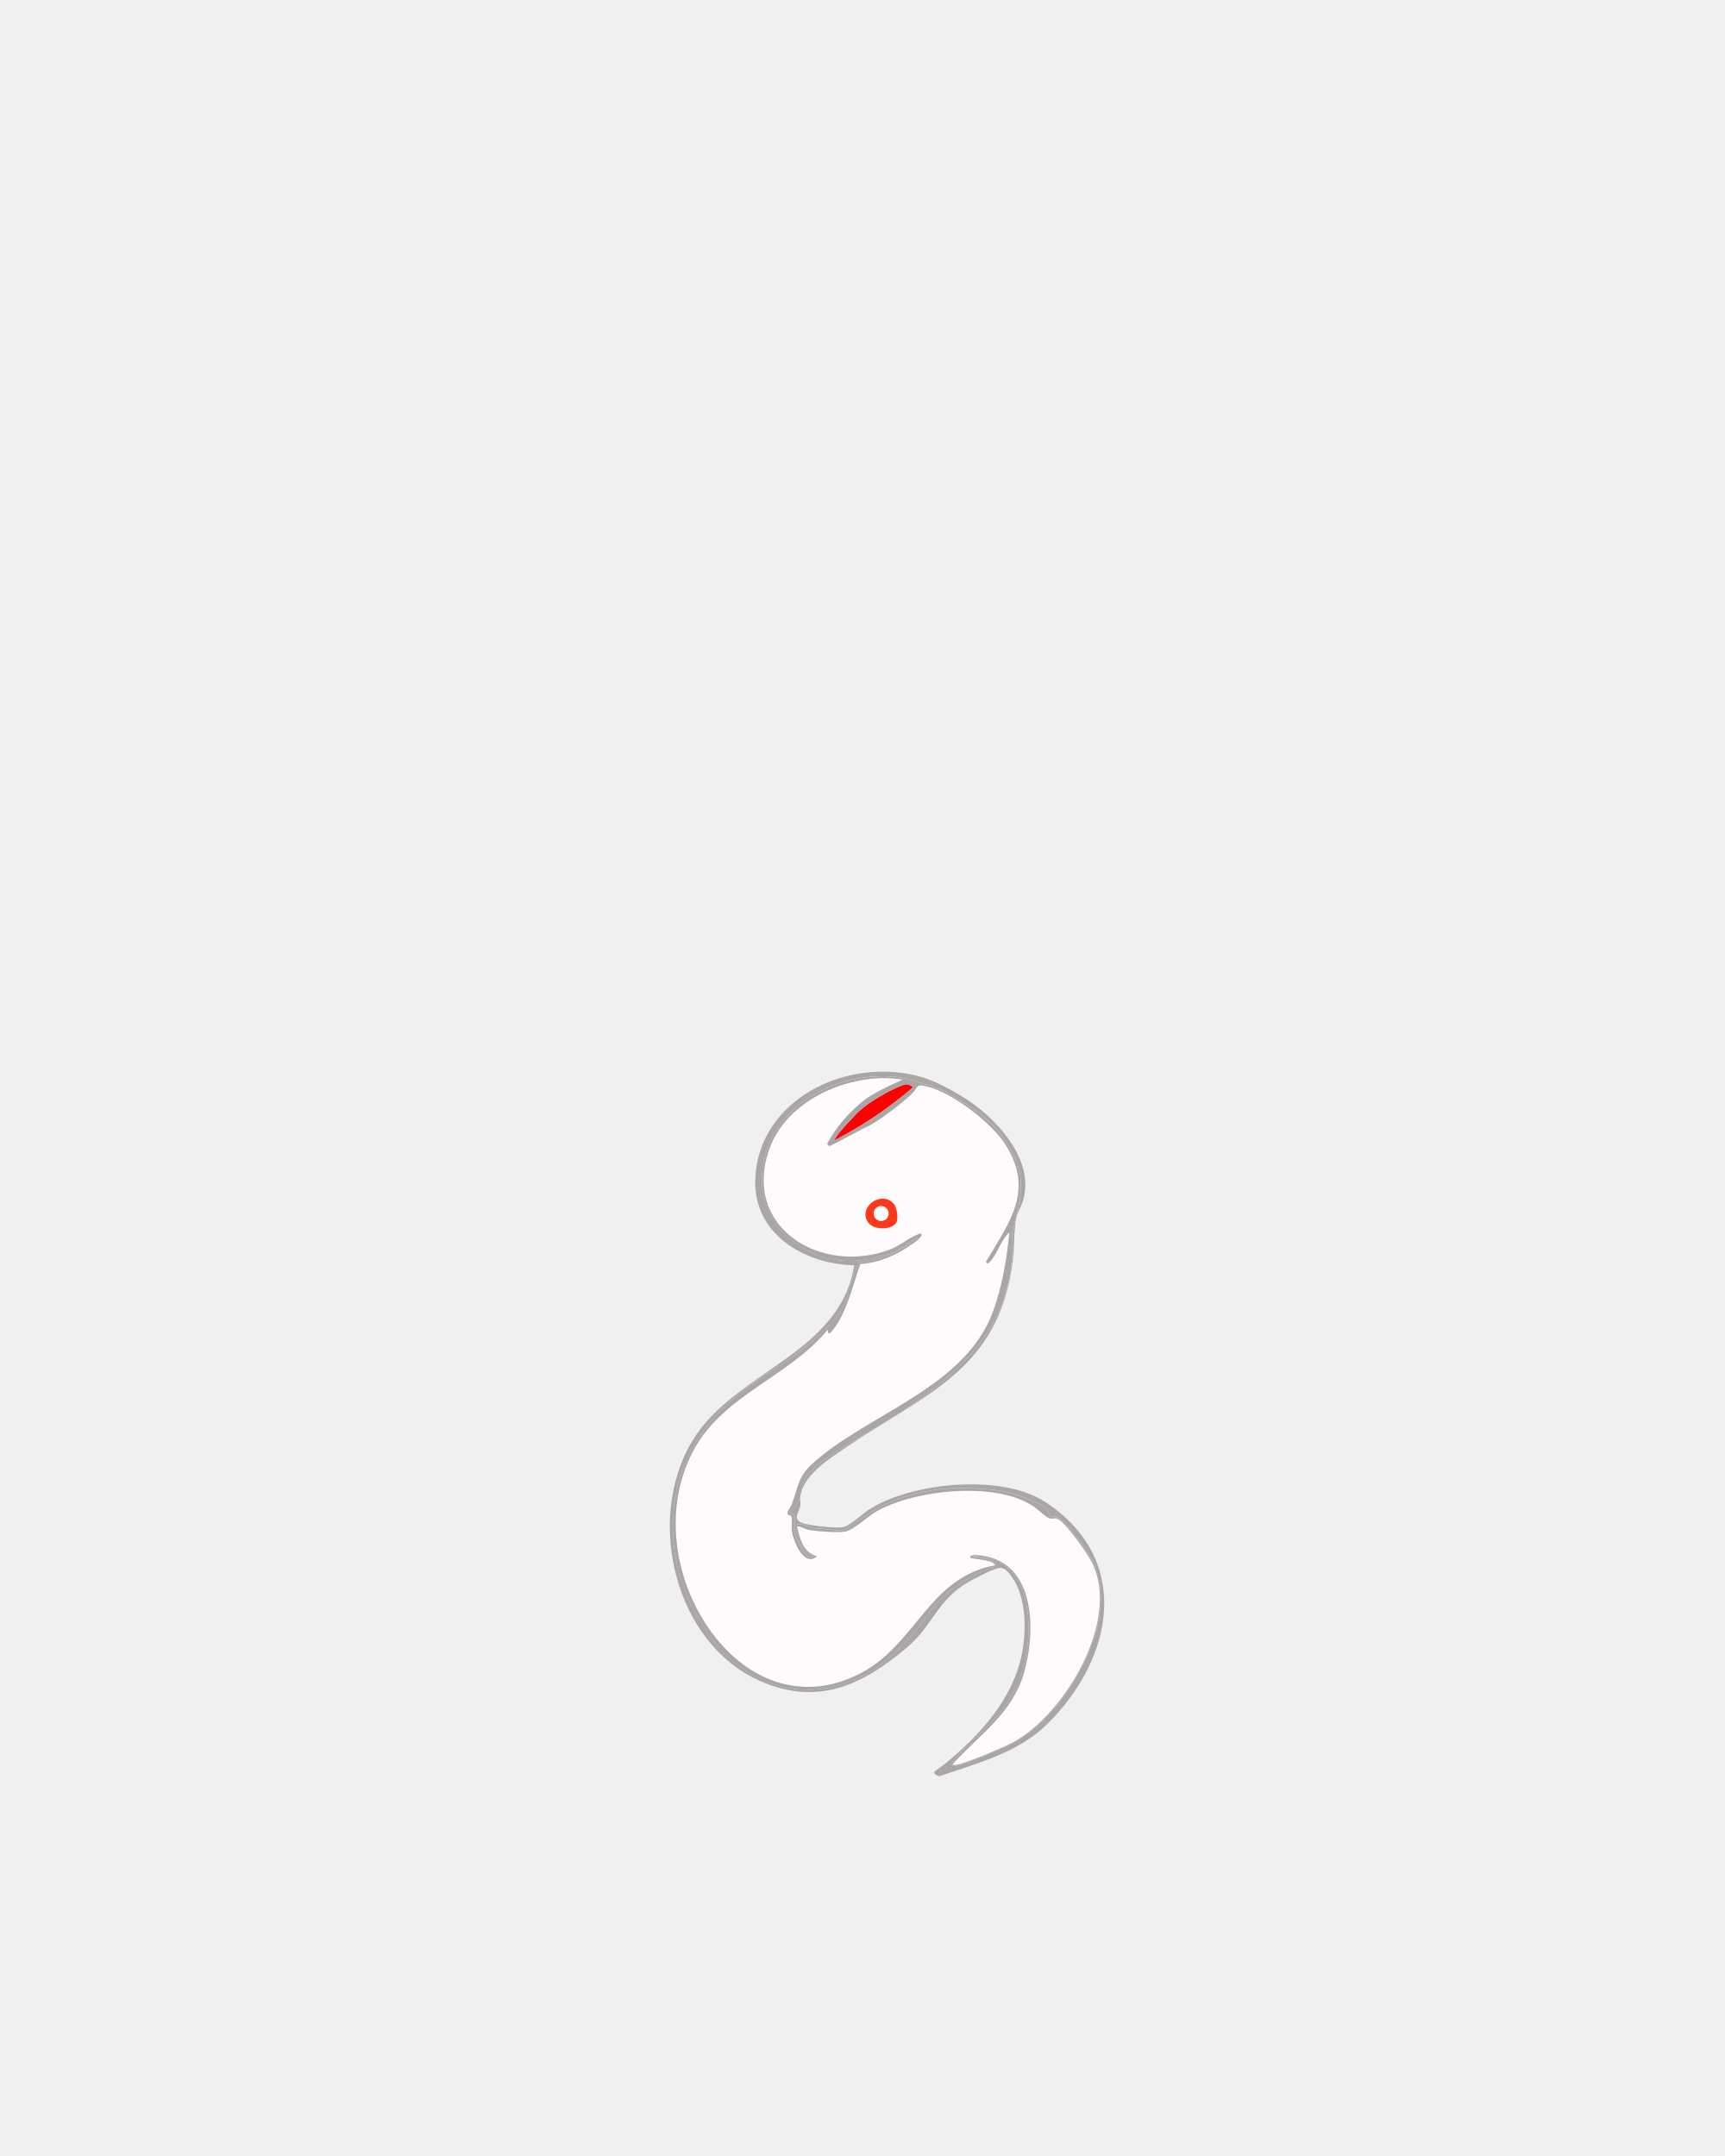
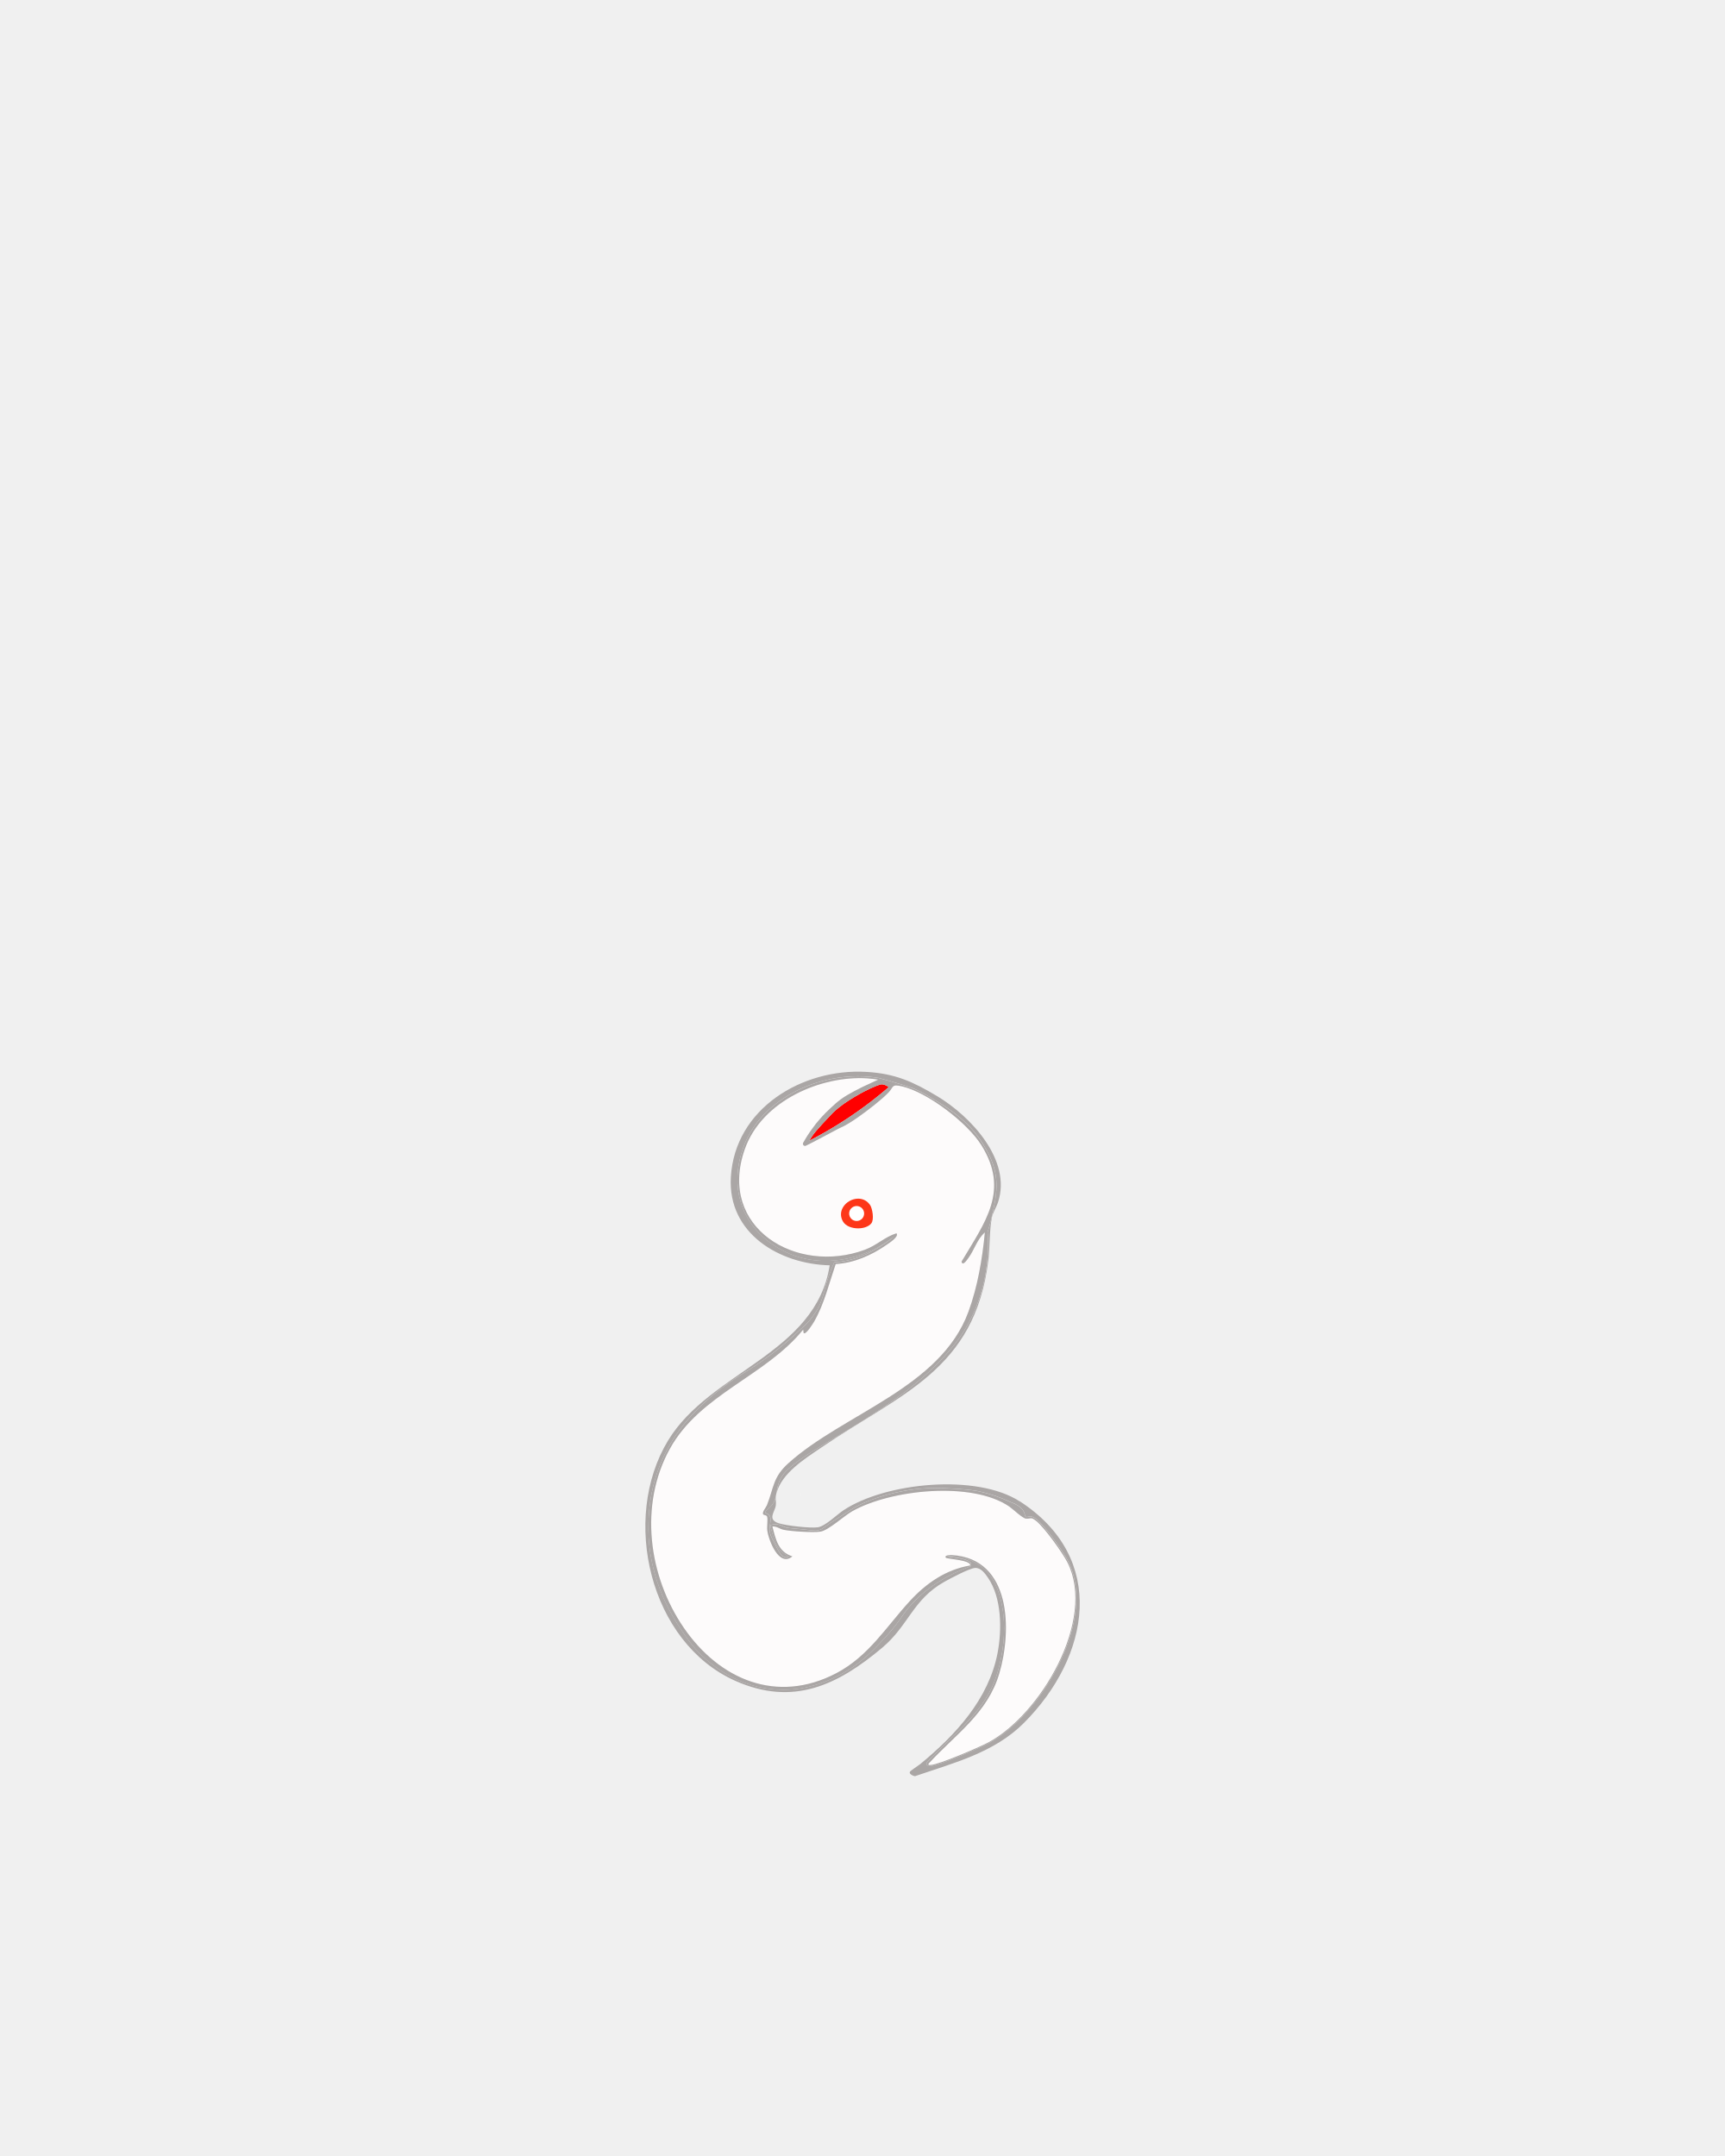
- <svg xmlns="http://www.w3.org/2000/svg" id="_オロチたち" data-name=" オロチたち" viewBox="0 0 1080 1350">
+ <svg xmlns="http://www.w3.org/2000/svg" id="_全体" data-name="全体" viewBox="0 0 1080 1350">
  <defs>
    <style>
      .cls-1 {
        fill: none;
      }

      .cls-2 {
        fill: #fdfbfb;
      }

      .cls-3 {
        fill: #fff;
      }

      .cls-4 {
        fill: #fd3719;
      }

      .cls-5 {
        fill: red;
      }

      .cls-6 {
        fill: #aaa6a5;
      }
    </style>
  </defs>
-   <path class="cls-1" d="M552.8,751.84c-3.42,0-7.02,2.05-8.75,4.99-.97,1.65-1.78,4.28-.06,7.37,1.24,2.23,4.69,3.67,8.79,3.67,3.32,0,6.17-.97,7.44-2.52,1.04-1.27.18-8.13-.98-9.95-1.89-2.94-4.55-3.56-6.44-3.56Z" />
-   <path class="cls-5" d="M559.62,681.86c-4,1.9-7.25,3.75-9.66,5.21-4.06,2.47-8.37,5.18-13.06,9.61-.41.39-1.73,1.8-4.38,4.61-.86.91-3.24,3.44-6,6.62-.86.99-1.93,2.26-3.12,4.09-.59.91-1.04,1.7-1.34,2.25,5.3-2.72,10.8-5.78,16.42-9.23,12.95-7.93,23.99-16.28,33.25-24.27-2.03-1.68-3.71-1.8-4.49-1.78-.59.02-1.19.14-3.47,1.06-1.74.7-3.16,1.35-4.15,1.82Z" />
-   <path class="cls-2" d="M500.99,937.43c.22-.89.38-1.8.53-2.72-.04.16-.09.31-.13.47-.23.9-.35,1.62-.4,2.25Z" />
-   <path class="cls-2" d="M509,916.18c34.64-31.13,95.11-47.05,112.67-94.78,5.77-15.68,8.7-33.1,10.3-49.7-4.88,4.24-6.58,10.98-10.32,16.02-.95,1.28-3.63,5.37-4.28,2.26,14.72-24.75,30.22-44.37,12.44-72.87-8.72-13.97-33.49-33.02-49.52-36.82-6.93-1.64-5.3.27-8.57,3.72-4.37,4.62-13.8,11.84-19.18,15.58-3.72,2.59-7.71,5.23-11.97,7.01-7.39,3.94-20.26,10.78-20.92,10.91-.12.02-.25.02-.25.02-.48,0-.93-.25-1.17-.67-.24-.4-.24-.89,0-1.3,1.75-3.15,3.72-6.19,5.84-9.05,2.39-3.22,1.74-2.47,4.19-5.32,2.97-3.47,5.51-5.85,7.28-7.49,2.56-2.38,3.91-3.64,6.07-5.22,2.95-2.16,5.56-3.6,8.64-5.25,2.09-1.12,3.83-2,5.03-2.58,3.31-1.54,6.61-3.08,9.92-4.62-1.73-.29-4.09-.62-6.91-.8-28.36-1.84-65.96,13.65-76.72,44.6-17.04,49.07,32.58,78.53,75.22,62.75,7.45-2.76,12.5-8.05,19.81-10.33,1.92,2.01-4.69,6.18-6.12,7.18-9.37,6.53-20.34,11.41-31.91,12.08-4.05,11.85-7.18,25.04-13.46,35.96-.66,1.14-5.23,8.64-6.61,7.24l-.27-2.17c-23.71,29.25-64.62,40.54-83.45,74.58-19.4,35.07-13.52,79.77,8.66,112.09,22.33,32.54,58.38,47.95,95.51,28.49,20.23-10.6,31.27-29.06,46.05-45.18,10.19-11.11,22.55-19.71,37.74-22.26.21-.97-.29-1.07-.9-1.54-2.76-2.1-13.78-2.62-14.3-3.35-1.24-1.73,3.28-1.66,4.06-1.61,36.96,2.35,37.34,47.09,29.45,73.97-7.42,25.25-27.52,38.23-44.37,56.64-.23,1.18.53.83,1.34.8,5.17-.17,30.33-11.04,35.95-14.02,32.67-17.29,67.98-76.83,49.68-112.88-3.05-6.01-14.51-22.02-19.63-25.99-3.46-2.68-3.22-1.18-6.23-1.36-2.22-.13-8.18-5.95-10.43-7.5-23.43-16.16-74.48-10.73-98.47,2.89-5.09,2.89-14.87,11.96-19.84,12.74-4.53.71-18.56-.15-23.19-1.18-2.34-.52-4.39-2.29-6.91-2.04,2.05,8.04,3.59,15.86,12.49,18.73-8.4,7.06-14.94-10.31-15.7-16.34-.29-2.31.48-6.89-.11-8.58-.36-1.04-1.98-.81-2.42-1.4-.96-1.29,1.8-4.38,2.38-5.84,4.35-11.03,3.65-17.42,13.43-26.21ZM560.23,765.34c-1.28,1.56-4.13,2.52-7.44,2.52-4.1,0-7.55-1.44-8.79-3.67-1.72-3.1-.92-5.72.06-7.37,1.73-2.94,5.33-4.99,8.75-4.99,1.89,0,4.55.62,6.44,3.56,1.17,1.81,2.03,8.67.98,9.95Z" />
-   <path class="cls-6" d="M653.86,940.16c-27.09-17.59-84.15-11.96-110.47,5.53-4.18,2.77-11.26,9.89-15.98,10.63-4.57.72-20-1.03-24.56-2.52-7.47-2.43-2.18-7.24-1.77-11.36.22-2.16-.23-3.16-.08-5.02-.54,2.22-1.44,4.32-3.5,6.2-.17.16-.36.32-.55.49-.88.78-2.72,2.42-2.5,3.07.03.09.24.18.58.31.47.19,1.12.45,1.7,1.04,1.42,1.44,1.11,3.44.79,5.54-.17,1.12-.36,2.38-.34,3.72.05,2.62,1.09,4.66,3.18,8.73l.25.49c2.27,4.43,4.06,7.92,6.59,8.09.07,0,.14,0,.2,0,.6,0,1.22-.18,1.87-.54-7.58-3.25-9.41-10.52-11.19-17.57l-.52-2.07.88-.2c.79-.18,1.59-.28,2.37-.28.43,0,.85.03,1.27.08,1.47.19,2.47.66,3.44,1.12.34.16.68.32,1.05.47,1.5.62,2.62.71,5.08.9l.7.06c4.23.35,7.11.69,9.22.94,1.94.23,3.23.38,4.25.38.93,0,1.68-.12,2.65-.44,1.16-.38,1.57-.67,3.55-2.09.75-.53,1.71-1.22,2.99-2.11.07-.05,3.55-2.3,13.09-8.45,7.3-4.71,27.88-13.61,53.49-13.61,1.43,0,2.87.03,4.29.08,11.75.45,19.35,1.35,22.29,1.99,6.84,1.48,13.53,3.76,19.87,6.77,4.99,1.82,7.85,4.1,8.67,6.95.04.12.07.27.11.42.17.68.43,1.7,1,1.94.08.03.16.05.25.05.19,0,.42-.06.7-.14.42-.11.94-.25,1.59-.25.15,0,.3,0,.46.02.93.1,1.89.6,3.43,1.79,5.23,4.06,16.69,20.01,19.87,26.29,8.37,16.49,6.29,39.92-5.72,64.27-10.83,21.98-27.82,41.06-44.33,49.79-4.94,2.62-30.78,13.93-36.33,14.12-.13,0-.26.02-.38.03-.18.02-.36.04-.51.04-.48,0-.85-.16-1.1-.46-.38-.46-.32-1.05-.25-1.46l.05-.25.17-.18c4.39-4.8,9.04-9.27,13.53-13.59,12.96-12.46,25.21-24.23,30.64-42.71,7.72-26.26,3.51-48.96-4.08-59.8-5.58-7.97-13.84-12.35-24.57-13.03-.13,0-.36-.02-.65-.02-1.06,0-1.81.1-2.26.21.74.16,2.03.34,3.2.51,3.86.55,8.66,1.24,10.54,2.68.09.07.18.13.27.19.5.34,1.26.86.96,2.24l-.1.47-.45.17c-14.46,5.31-26.48,12.93-35.72,22.63-3.46,3.63-5.17,6.09-7.15,8.95-2.08,2.99-4.43,6.38-9.33,11.76-7.83,8.6-16.71,18.35-31.11,25.44-5.13,2.53-17.15,8.44-33.67,8.44-1.48,0-2.97-.05-4.45-.14-21.47-1.39-35.59-12.26-40.23-15.84-10.31-7.94-15.82-16.33-19.84-22.47-2.42-3.68-8.07-12.3-12.67-24.27-5.42-14.09-7.84-28.69-7.19-43.4.28-6.25,1.11-25.29,12.33-45.51,9.68-17.46,25.35-33.03,46.56-46.29l1.14-.71c3.28-2.03,8.78-5.43,15.91-10.76,7.03-5.26,13.76-10.99,20-17.03,2.31-1.98,4.4-4.16,6.23-6.51.91-1.17,2.27-3.04,3.53-5.26,2.45-4.32,3.41-8.02,4.34-11.61.16-.62.32-1.23.48-1.84,1.39-5.16,3.26-10.38,5.55-15.53l.22-.49.54-.03c10.23-.59,21.1-4.71,31.46-11.92l.47-.32c2.31-1.57,3.92-2.85,4.8-3.84-5.39,4.37-11.33,7.84-17.7,10.32-8.34,3.25-16.82,4.9-25.19,4.9-9.18,0-17.83-2.02-25.71-6.01-12.58-6.37-21.3-15.43-25.91-26.93-3.17-7.91-5.74-20.8-.01-37.28,4.74-13.65,14.65-25.24,28.64-33.54,12.88-7.64,28.32-11.84,43.47-11.84,4.46,0,8.84.37,13.04,1.1,5.03,1.33,9.94,2.74,14.67,4.19,3.76,1.16,5.87,1.86,8.45,3,1.51.66,3.52,1.6,8.28,4.39,5.73,3.36,9.03,5.51,10.79,6.73,5.44,3.76,15.57,10.77,23.02,23.04,3.07,5.06,7.71,12.7,8.36,23.37.47,7.67-1.25,15.14-2.92,22.37-.73,3.17-1.59,6.34-2.56,9.44,1.21,18.42-1.88,35.74-9.18,51.46-7.15,15.4-16.57,25.03-22.19,30.78-18.57,19-43.56,34.01-63.64,46.08-11.71,7.04-21.83,13.11-27.9,18.33-2.35,2.02-4.21,3.62-5.91,6.36-2.21,3.58-2.75,6.85-3.23,9.74-.02.13-.04.26-.07.39,3.46-12.32,17.37-21.02,27.43-27.9,50.01-34.21,96.58-48.39,105.12-117.53,1.04-8.4.62-19.13,2.27-27.05.6-2.85,2.79-6.31,3.78-9.26,8.9-26.53-17.31-54.14-38.2-66.63-15.05-9-26.19-14.05-44.08-15.11-40.17-2.38-82.51,22.82-84.97,65.99-2.01,35.19,30.4,54.37,61.9,55.12-8.78,55.64-74.83,66.19-101.23,109.74-29.63,48.89-11.61,126.61,42.22,150.49,36.08,16,63.96,2.72,91.85-20.75,16.69-14.05,19.18-30.24,39.02-41.35,3.67-2.06,15.58-8.41,19.11-8.62,3.68-.22,6.16,3.27,8.08,6.05,8.69,12.58,8.85,32.71,6.04,47.22-5.6,28.93-26.36,51.42-48.36,69.48-1.21,1-6.07,4.08-6.52,4.88-.76,1.35,2.15,2.71,3.22,2.73,24.29-8.35,49.54-14.63,68.22-33.38,41.3-41.43,52.41-102.99-2.56-138.67Z" />
-   <path class="cls-6" d="M504.82,924.58c1.7-2.75,3.56-4.34,5.91-6.36,6.08-5.22,16.19-11.3,27.9-18.33,20.08-12.07,45.07-27.08,63.64-46.08,5.62-5.75,15.04-15.38,22.19-30.78,7.3-15.72,10.39-33.03,9.18-51.46.97-3.1,1.84-6.28,2.56-9.44,1.67-7.23,3.39-14.7,2.92-22.37-.65-10.67-5.29-18.31-8.36-23.37-7.45-12.27-17.57-19.27-23.02-23.04-1.76-1.22-5.06-3.37-10.79-6.73-4.76-2.79-6.77-3.73-8.28-4.39-2.58-1.13-4.69-1.84-8.45-3-4.73-1.45-9.64-2.86-14.67-4.19-4.2-.73-8.59-1.1-13.04-1.1-15.15,0-30.58,4.21-43.47,11.84-14,8.3-23.9,19.9-28.64,33.54-5.73,16.48-3.15,29.37.01,37.28,4.61,11.5,13.32,20.57,25.91,26.93,7.88,3.99,16.53,6.01,25.71,6.01,8.37,0,16.85-1.65,25.19-4.9,6.37-2.48,12.31-5.95,17.7-10.32-.89.99-2.49,2.27-4.8,3.84l-.47.32c-10.35,7.21-21.23,11.33-31.46,11.92l-.54.03-.22.49c-2.29,5.14-4.16,10.36-5.55,15.53-.16.61-.32,1.23-.48,1.84-.93,3.59-1.89,7.29-4.34,11.61-1.26,2.22-2.62,4.09-3.53,5.26-1.84,2.35-3.92,4.53-6.23,6.51-6.23,6.04-12.96,11.77-20,17.03-7.13,5.33-12.63,8.73-15.91,10.76l-1.14.71c-21.21,13.25-36.88,28.83-46.56,46.29-11.21,20.22-12.05,39.25-12.33,45.51-.65,14.71,1.77,29.31,7.19,43.4,4.6,11.96,10.26,20.59,12.67,24.27,4.02,6.13,9.53,14.53,19.84,22.47,4.64,3.57,18.76,14.44,40.23,15.84,1.48.1,2.97.14,4.45.14,16.53,0,28.54-5.92,33.67-8.44,14.4-7.09,23.28-16.84,31.11-25.44,4.9-5.38,7.25-8.77,9.33-11.76,1.98-2.85,3.69-5.31,7.15-8.95,9.24-9.71,21.26-17.32,35.72-22.63l.45-.17.1-.47c.3-1.38-.45-1.9-.96-2.24-.08-.06-.18-.12-.27-.19-1.88-1.44-6.69-2.12-10.54-2.68-1.17-.17-2.46-.35-3.2-.51.45-.11,1.2-.21,2.26-.21.29,0,.53,0,.65.02,10.73.68,19,5.07,24.57,13.03,7.59,10.84,11.8,33.54,4.08,59.8-5.43,18.47-17.67,30.25-30.64,42.71-4.5,4.32-9.14,8.79-13.53,13.59l-.17.18-.05.25c-.08.4-.14,1,.25,1.46.25.31.62.46,1.1.46.15,0,.33-.02.51-.04.12-.01.25-.03.38-.03,5.55-.19,31.39-11.5,36.33-14.12,16.51-8.74,33.5-27.82,44.33-49.79,12-24.36,14.09-47.78,5.72-64.27-3.18-6.28-14.64-22.23-19.87-26.29-1.54-1.19-2.5-1.69-3.43-1.79-.16-.02-.32-.02-.46-.02-.65,0-1.17.14-1.59.25-.28.07-.51.14-.7.14-.09,0-.17-.02-.25-.05-.57-.24-.83-1.26-1-1.94-.04-.15-.07-.29-.11-.42-.81-2.85-3.67-5.13-8.67-6.95-6.35-3.02-13.03-5.3-19.87-6.77-2.94-.63-10.53-1.53-22.29-1.99-1.42-.05-2.87-.08-4.29-.08-25.61,0-46.19,8.9-53.49,13.61-9.54,6.15-13.02,8.4-13.09,8.45-1.28.89-2.24,1.57-2.99,2.11-1.98,1.42-2.39,1.71-3.55,2.09-.97.32-1.72.44-2.65.44-1.03,0-2.31-.15-4.25-.38-2.11-.25-4.99-.59-9.22-.94l-.7-.06c-2.46-.2-3.58-.29-5.08-.9-.37-.15-.71-.32-1.05-.47-.97-.46-1.97-.93-3.44-1.12-.42-.05-.85-.08-1.27-.08-.78,0-1.58.09-2.37.28l-.88.2.52,2.07c1.78,7.05,3.61,14.32,11.19,17.57-.64.36-1.27.54-1.87.54-.07,0-.13,0-.2,0-2.53-.17-4.32-3.67-6.59-8.09l-.25-.49c-2.09-4.07-3.13-6.11-3.18-8.73-.02-1.33.17-2.6.34-3.72.32-2.11.63-4.1-.79-5.54-.58-.59-1.23-.85-1.7-1.04-.34-.14-.55-.22-.58-.31-.22-.66,1.61-2.29,2.5-3.07.19-.17.38-.33.55-.49,2.07-1.88,2.96-3.98,3.5-6.2.05-.63.16-1.35.4-2.25.04-.16.09-.31.13-.47.02-.13.04-.26.07-.39.48-2.89,1.02-6.16,3.23-9.74ZM567.23,678.98c.78-.03,2.46.1,4.49,1.78-9.26,7.98-20.3,16.34-33.25,24.27-5.62,3.44-11.12,6.5-16.42,9.23.3-.55.74-1.33,1.34-2.25,1.19-1.83,2.26-3.1,3.12-4.09,2.75-3.18,5.14-5.71,6-6.62,2.65-2.81,3.97-4.22,4.38-4.61,4.69-4.43,9-7.14,13.06-9.61,2.41-1.47,5.67-3.31,9.66-5.21.99-.47,2.41-1.11,4.15-1.82,2.28-.92,2.87-1.04,3.47-1.06ZM495.57,942.39c-.58,1.46-3.34,4.56-2.38,5.84.44.59,2.06.36,2.42,1.4.59,1.68-.18,6.27.11,8.58.76,6.03,7.3,23.4,15.7,16.34-8.89-2.87-10.44-10.69-12.49-18.73,2.52-.25,4.57,1.52,6.91,2.04,4.63,1.03,18.66,1.89,23.19,1.18,4.97-.78,14.75-9.85,19.84-12.74,24-13.61,75.04-19.05,98.47-2.89,2.25,1.55,8.21,7.37,10.43,7.5,3.02.18,2.77-1.32,6.23,1.36,5.12,3.97,16.58,19.98,19.63,25.99,18.3,36.06-17.01,95.6-49.68,112.88-5.62,2.97-30.78,13.84-35.95,14.02-.82.03-1.57.37-1.34-.8,16.84-18.42,36.95-31.39,44.37-56.64,7.89-26.87,7.51-71.62-29.45-73.97-.78-.05-5.3-.12-4.06,1.61.52.73,11.54,1.25,14.3,3.35.61.47,1.11.57.9,1.54-15.19,2.55-27.55,11.15-37.74,22.26-14.78,16.11-25.82,34.57-46.05,45.18-37.13,19.46-73.18,4.06-95.51-28.49-22.18-32.32-28.06-77.02-8.66-112.09,18.83-34.04,59.74-45.33,83.45-74.58l.27,2.17c1.37,1.4,5.95-6.1,6.61-7.24,6.28-10.92,9.41-24.11,13.46-35.96,11.57-.66,22.53-5.55,31.91-12.08,1.44-1,8.04-5.17,6.12-7.18-7.3,2.28-12.35,7.57-19.81,10.33-42.64,15.78-92.27-13.68-75.22-62.75,10.75-30.96,48.36-46.44,76.72-44.6,2.82.18,5.19.51,6.91.8-3.31,1.54-6.61,3.08-9.92,4.62-1.19.58-2.94,1.46-5.03,2.58-3.07,1.65-5.69,3.09-8.64,5.25-2.16,1.58-3.5,2.83-6.07,5.22-1.77,1.65-4.31,4.02-7.28,7.49-2.44,2.85-1.79,2.1-4.19,5.32-2.13,2.86-4.09,5.91-5.84,9.05-.23.42-.23.9,0,1.3.24.41.69.67,1.17.67,0,0,.13,0,.25-.02.67-.13,13.53-6.97,20.92-10.91,4.26-1.78,8.25-4.42,11.97-7.01,5.38-3.74,14.81-10.96,19.18-15.58,3.27-3.46,1.64-5.36,8.57-3.72,16.04,3.8,40.81,22.85,49.52,36.82,17.78,28.5,2.28,48.11-12.44,72.87.65,3.11,3.33-.98,4.28-2.26,3.74-5.04,5.44-11.77,10.32-16.02-1.6,16.6-4.53,34.02-10.3,49.7-17.55,47.72-78.02,63.64-112.67,94.78-9.79,8.79-9.08,15.18-13.43,26.21Z" />
-   <g>
-     <path class="cls-4" d="M560.2,754.72c-1.73-2.69-4.42-4.17-7.58-4.17-3.77,0-7.59,2.18-9.5,5.42-1.64,2.79-1.67,5.9-.08,8.76,1.81,3.26,6.13,4.42,9.57,4.42s6.62-1.15,8.2-3.07c2.05-2.5.59-9.5-.6-11.36ZM548.72,759.18c.54-1.36,1.98-2.43,3.28-2.43.9,0,1.68.54,2.31,1.6.8,1.34.53,2.39.16,3.04-.58,1.03-1.76,1.72-2.93,1.72h0c-.75,0-1.43-.28-2.02-.84-.98-.92-1.25-1.96-.8-3.09Z" />
-     <circle class="cls-3" cx="551.67" cy="759.85" r="4.69" />
+   <g id="_オロチたち" data-name=" オロチたち">
+     <path class="cls-2" d="M500.99,937.43c.22-.89.38-1.8.53-2.72-.04.16-.09.31-.13.47-.23.9-.35,1.62-.4,2.25Z" />
+     <g>
+       <path class="cls-1" d="M537.47,751.84c-3.42,0-7.02,2.05-8.75,4.99-.97,1.65-1.78,4.28-.06,7.37,1.24,2.23,4.69,3.67,8.79,3.67,3.32,0,6.17-.97,7.44-2.52,1.04-1.27.18-8.13-.98-9.95-1.89-2.94-4.55-3.56-6.44-3.56Z" />
+       <path class="cls-5" d="M544.28,681.86c-4,1.9-7.25,3.75-9.66,5.21-4.06,2.47-8.37,5.18-13.06,9.61-.41.39-1.73,1.8-4.38,4.61-.86.91-3.24,3.44-6,6.62-.86.99-1.93,2.26-3.12,4.09-.59.91-1.04,1.7-1.34,2.25,5.3-2.72,10.8-5.78,16.42-9.23,12.95-7.93,23.99-16.28,33.25-24.27-2.03-1.68-3.71-1.8-4.49-1.78-.59.02-1.19.14-3.47,1.06-1.74.7-3.16,1.35-4.15,1.82Z" />
+       <path class="cls-2" d="M493.67,916.18c34.64-31.13,95.11-47.05,112.67-94.78,5.77-15.68,8.7-33.1,10.3-49.7-4.88,4.24-6.58,10.98-10.32,16.02-.95,1.28-3.63,5.37-4.28,2.26,14.72-24.75,30.22-44.37,12.44-72.87-8.72-13.97-33.49-33.02-49.52-36.82-6.93-1.64-5.3.27-8.57,3.72-4.37,4.62-13.8,11.84-19.18,15.58-3.72,2.59-7.71,5.23-11.97,7.01-7.39,3.94-20.26,10.78-20.92,10.91-.12.02-.25.02-.25.02-.48,0-.93-.25-1.17-.67-.24-.4-.24-.89,0-1.3,1.75-3.15,3.72-6.19,5.84-9.05,2.39-3.22,1.74-2.47,4.19-5.32,2.97-3.47,5.51-5.85,7.28-7.49,2.56-2.38,3.91-3.64,6.07-5.22,2.95-2.16,5.56-3.6,8.64-5.25,2.09-1.12,3.83-2,5.03-2.58,3.31-1.54,6.61-3.08,9.92-4.62-1.73-.29-4.09-.62-6.91-.8-28.36-1.84-65.96,13.65-76.72,44.6-17.04,49.07,32.58,78.53,75.22,62.75,7.45-2.76,12.5-8.05,19.81-10.33,1.92,2.01-4.69,6.18-6.12,7.18-9.37,6.53-20.34,11.41-31.91,12.08-4.05,11.85-7.18,25.04-13.46,35.96-.66,1.14-5.23,8.64-6.61,7.24l-.27-2.17c-23.71,29.25-64.62,40.54-83.45,74.58-19.4,35.07-13.52,79.77,8.66,112.09,22.33,32.54,58.38,47.95,95.51,28.49,20.23-10.6,31.27-29.06,46.05-45.18,10.19-11.11,22.55-19.71,37.74-22.26.21-.97-.29-1.07-.9-1.54-2.76-2.1-13.78-2.62-14.3-3.35-1.24-1.73,3.28-1.66,4.06-1.61,36.96,2.35,37.34,47.09,29.45,73.97-7.42,25.25-27.52,38.23-44.37,56.64-.23,1.18.53.83,1.34.8,5.17-.17,30.33-11.04,35.95-14.02,32.67-17.29,67.98-76.83,49.68-112.88-3.05-6.01-14.51-22.02-19.63-25.99-3.46-2.68-3.22-1.18-6.23-1.36-2.22-.13-8.18-5.95-10.43-7.5-23.43-16.16-74.48-10.73-98.47,2.89-5.09,2.89-14.87,11.96-19.84,12.74-4.53.71-18.56-.15-23.19-1.18-2.34-.52-4.39-2.29-6.91-2.04,2.05,8.04,3.59,15.86,12.49,18.73-8.4,7.06-14.94-10.31-15.7-16.34-.29-2.31.48-6.89-.11-8.58-.36-1.04-1.98-.81-2.42-1.4-.96-1.29,1.8-4.38,2.38-5.84,4.35-11.03,3.65-17.42,13.43-26.21ZM544.89,765.34c-1.28,1.56-4.13,2.52-7.44,2.52-4.1,0-7.55-1.44-8.79-3.67-1.72-3.1-.92-5.72.06-7.37,1.73-2.94,5.33-4.99,8.75-4.99,1.89,0,4.55.62,6.44,3.56,1.17,1.81,2.03,8.67.98,9.95Z" />
+       <path class="cls-6" d="M638.53,940.16c-27.09-17.59-84.15-11.96-110.47,5.53-4.18,2.77-11.26,9.89-15.98,10.63-4.57.72-20-1.03-24.56-2.52-7.47-2.43-2.18-7.24-1.77-11.36.22-2.16-.23-3.16-.08-5.02-.54,2.22-1.44,4.32-3.5,6.2-.17.16-.36.32-.55.49-.88.78-2.72,2.42-2.5,3.07.03.09.24.18.58.31.47.19,1.12.45,1.7,1.04,1.42,1.44,1.11,3.44.79,5.54-.17,1.12-.36,2.38-.34,3.72.05,2.62,1.09,4.66,3.18,8.73l.25.49c2.27,4.43,4.06,7.92,6.59,8.09.07,0,.14,0,.2,0,.6,0,1.22-.18,1.87-.54-7.58-3.25-9.41-10.52-11.19-17.57l-.52-2.07.88-.2c.79-.18,1.59-.28,2.37-.28.43,0,.85.03,1.27.08,1.47.19,2.47.66,3.44,1.12.34.16.68.32,1.05.47,1.5.62,2.62.71,5.08.9l.7.06c4.23.35,7.11.69,9.22.94,1.94.23,3.23.38,4.25.38.93,0,1.68-.12,2.65-.44,1.16-.38,1.57-.67,3.55-2.09.75-.53,1.71-1.22,2.99-2.11.07-.05,3.55-2.3,13.09-8.45,7.3-4.71,27.88-13.61,53.49-13.61,1.43,0,2.87.03,4.29.08,11.75.45,19.35,1.35,22.29,1.99,6.84,1.48,13.53,3.76,19.87,6.77,4.99,1.82,7.85,4.1,8.67,6.95.04.12.07.27.11.42.17.68.43,1.7,1,1.94.08.03.16.05.25.05.19,0,.42-.06.7-.14.42-.11.94-.25,1.59-.25.15,0,.3,0,.46.02.93.1,1.89.6,3.43,1.79,5.23,4.06,16.69,20.01,19.87,26.29,8.37,16.49,6.29,39.92-5.72,64.27-10.83,21.98-27.82,41.06-44.33,49.79-4.94,2.62-30.78,13.93-36.33,14.12-.13,0-.26.02-.38.03-.18.02-.36.04-.51.04-.48,0-.85-.16-1.1-.46-.38-.46-.32-1.05-.25-1.46l.05-.25.17-.18c4.39-4.8,9.04-9.27,13.53-13.59,12.96-12.46,25.21-24.23,30.64-42.71,7.72-26.26,3.51-48.96-4.08-59.8-5.58-7.97-13.84-12.35-24.57-13.03-.13,0-.36-.02-.65-.02-1.06,0-1.81.1-2.26.21.74.16,2.03.34,3.2.51,3.86.55,8.66,1.24,10.54,2.68.09.07.18.13.27.19.5.34,1.26.86.96,2.24l-.1.47-.45.17c-14.46,5.31-26.48,12.93-35.72,22.63-3.46,3.63-5.17,6.09-7.15,8.95-2.08,2.99-4.43,6.38-9.33,11.76-7.83,8.6-16.71,18.35-31.11,25.44-5.13,2.53-17.15,8.44-33.67,8.44-1.48,0-2.97-.05-4.45-.14-21.47-1.39-35.59-12.26-40.23-15.84-10.31-7.94-15.82-16.33-19.84-22.47-2.42-3.68-8.07-12.3-12.67-24.27-5.42-14.09-7.84-28.69-7.19-43.4.28-6.25,1.11-25.29,12.33-45.51,9.68-17.46,25.35-33.03,46.56-46.29l1.14-.71c3.28-2.03,8.78-5.43,15.91-10.76,7.03-5.26,13.76-10.99,20-17.03,2.31-1.98,4.4-4.16,6.23-6.51.91-1.17,2.27-3.04,3.53-5.26,2.45-4.32,3.41-8.02,4.34-11.61.16-.62.32-1.23.48-1.84,1.39-5.16,3.26-10.38,5.55-15.53l.22-.49.54-.03c10.23-.59,21.1-4.71,31.46-11.92l.47-.32c2.31-1.57,3.92-2.85,4.8-3.84-5.39,4.37-11.33,7.84-17.7,10.32-8.34,3.25-16.82,4.9-25.19,4.9-9.18,0-17.83-2.02-25.71-6.01-12.58-6.37-21.3-15.43-25.91-26.93-3.17-7.91-5.74-20.8-.01-37.28,4.74-13.65,14.65-25.24,28.64-33.54,12.88-7.64,28.32-11.84,43.47-11.84,4.46,0,8.84.37,13.04,1.1,5.03,1.33,9.94,2.74,14.67,4.19,3.76,1.16,5.87,1.86,8.45,3,1.51.66,3.52,1.6,8.28,4.39,5.73,3.36,9.03,5.51,10.79,6.73,5.44,3.76,15.57,10.77,23.02,23.04,3.07,5.06,7.71,12.7,8.36,23.37.47,7.67-1.25,15.14-2.92,22.37-.73,3.17-1.59,6.34-2.56,9.44,1.21,18.42-1.88,35.74-9.18,51.46-7.15,15.4-16.57,25.03-22.19,30.78-18.57,19-43.56,34.01-63.64,46.08-11.71,7.04-21.83,13.11-27.9,18.33-2.35,2.02-4.21,3.62-5.91,6.36-2.21,3.58-2.75,6.85-3.23,9.74-.02.13-.04.26-.07.39,3.46-12.32,17.37-21.02,27.43-27.9,50.01-34.21,96.58-48.39,105.12-117.53,1.04-8.4.62-19.13,2.27-27.05.6-2.85,2.79-6.31,3.78-9.26,8.9-26.53-17.31-54.14-38.2-66.63-15.05-9-26.19-14.05-44.08-15.11-40.17-2.38-82.51,22.82-84.97,65.99-2.01,35.19,30.4,54.37,61.9,55.12-8.78,55.64-74.83,66.19-101.23,109.74-29.63,48.89-11.61,126.61,42.22,150.49,36.08,16,63.96,2.72,91.85-20.75,16.69-14.05,19.18-30.24,39.02-41.35,3.67-2.06,15.58-8.41,19.11-8.62,3.68-.22,6.16,3.27,8.08,6.05,8.69,12.58,8.85,32.71,6.04,47.22-5.6,28.93-26.36,51.42-48.36,69.48-1.21,1-6.07,4.08-6.52,4.88-.76,1.35,2.15,2.71,3.22,2.73,24.29-8.35,49.54-14.63,68.22-33.38,41.3-41.43,52.41-102.99-2.56-138.67Z" />
+       <path class="cls-6" d="M489.49,924.58c1.7-2.75,3.56-4.34,5.91-6.36,6.08-5.22,16.19-11.3,27.9-18.33,20.08-12.07,45.07-27.08,63.64-46.08,5.62-5.75,15.04-15.38,22.19-30.78,7.3-15.72,10.39-33.03,9.18-51.46.97-3.1,1.84-6.28,2.56-9.44,1.67-7.23,3.39-14.7,2.92-22.37-.65-10.67-5.29-18.31-8.36-23.37-7.45-12.27-17.57-19.27-23.02-23.04-1.76-1.22-5.06-3.37-10.79-6.73-4.76-2.79-6.77-3.73-8.28-4.39-2.58-1.13-4.69-1.84-8.45-3-4.73-1.45-9.64-2.86-14.67-4.19-4.2-.73-8.59-1.1-13.04-1.1-15.15,0-30.58,4.21-43.47,11.84-14,8.3-23.9,19.9-28.64,33.54-5.73,16.48-3.15,29.37.01,37.28,4.61,11.5,13.32,20.57,25.91,26.93,7.88,3.99,16.53,6.01,25.71,6.01,8.37,0,16.85-1.65,25.19-4.9,6.37-2.48,12.31-5.95,17.7-10.32-.89.99-2.49,2.27-4.8,3.84l-.47.32c-10.35,7.21-21.23,11.33-31.46,11.92l-.54.03-.22.49c-2.29,5.14-4.16,10.36-5.55,15.53-.16.61-.32,1.23-.48,1.84-.93,3.59-1.89,7.29-4.34,11.61-1.26,2.22-2.62,4.09-3.53,5.26-1.84,2.35-3.92,4.53-6.23,6.51-6.23,6.04-12.96,11.77-20,17.03-7.13,5.33-12.63,8.73-15.91,10.76l-1.14.71c-21.21,13.25-36.88,28.83-46.56,46.29-11.21,20.22-12.05,39.25-12.33,45.51-.65,14.71,1.77,29.31,7.19,43.4,4.6,11.96,10.26,20.59,12.67,24.27,4.02,6.13,9.53,14.53,19.84,22.47,4.64,3.57,18.76,14.44,40.23,15.84,1.48.1,2.97.14,4.45.14,16.53,0,28.54-5.92,33.67-8.44,14.4-7.09,23.28-16.84,31.11-25.44,4.9-5.38,7.25-8.77,9.33-11.76,1.98-2.85,3.69-5.31,7.15-8.95,9.24-9.71,21.26-17.32,35.72-22.63l.45-.17.1-.47c.3-1.38-.45-1.9-.96-2.24-.08-.06-.18-.12-.27-.19-1.88-1.44-6.69-2.12-10.54-2.68-1.17-.17-2.46-.35-3.2-.51.45-.11,1.2-.21,2.26-.21.29,0,.53,0,.65.02,10.73.68,19,5.07,24.57,13.03,7.59,10.84,11.8,33.54,4.08,59.8-5.43,18.47-17.67,30.25-30.64,42.71-4.5,4.32-9.14,8.79-13.53,13.59l-.17.18-.05.25c-.08.4-.14,1,.25,1.46.25.31.62.46,1.1.46.15,0,.33-.02.51-.04.12-.01.25-.03.38-.03,5.55-.19,31.39-11.5,36.33-14.12,16.51-8.74,33.5-27.82,44.33-49.79,12-24.36,14.09-47.78,5.72-64.27-3.18-6.28-14.64-22.23-19.87-26.29-1.54-1.19-2.5-1.69-3.43-1.79-.16-.02-.32-.02-.46-.02-.65,0-1.17.14-1.59.25-.28.07-.51.14-.7.14-.09,0-.17-.02-.25-.05-.57-.24-.83-1.26-1-1.94-.04-.15-.07-.29-.11-.42-.81-2.85-3.67-5.13-8.67-6.95-6.35-3.02-13.03-5.3-19.87-6.77-2.94-.63-10.53-1.53-22.29-1.99-1.42-.05-2.87-.08-4.29-.08-25.61,0-46.19,8.9-53.49,13.61-9.54,6.15-13.02,8.4-13.09,8.45-1.28.89-2.24,1.57-2.99,2.11-1.98,1.42-2.39,1.71-3.55,2.09-.97.32-1.72.44-2.65.44-1.03,0-2.31-.15-4.25-.38-2.11-.25-4.99-.59-9.22-.94l-.7-.06c-2.46-.2-3.58-.29-5.08-.9-.37-.15-.71-.32-1.05-.47-.97-.46-1.97-.93-3.44-1.12-.42-.05-.85-.08-1.27-.08-.78,0-1.58.09-2.37.28l-.88.2.52,2.07c1.78,7.05,3.61,14.32,11.19,17.57-.64.36-1.27.54-1.87.54-.07,0-.13,0-.2,0-2.53-.17-4.32-3.67-6.59-8.09l-.25-.49c-2.09-4.07-3.13-6.11-3.18-8.73-.02-1.33.17-2.6.34-3.72.32-2.11.63-4.1-.79-5.54-.58-.59-1.23-.85-1.7-1.04-.34-.14-.55-.22-.58-.31-.22-.66,1.61-2.29,2.5-3.07.19-.17.38-.33.55-.49,2.07-1.88,2.96-3.98,3.5-6.2.05-.63.16-1.35.4-2.25.04-.16.09-.31.13-.47.02-.13.04-.26.07-.39.48-2.89,1.02-6.16,3.23-9.74ZM551.9,678.98c.78-.03,2.46.1,4.49,1.78-9.26,7.98-20.3,16.34-33.25,24.27-5.62,3.44-11.12,6.5-16.42,9.23.3-.55.74-1.33,1.34-2.25,1.19-1.83,2.26-3.1,3.12-4.09,2.75-3.18,5.14-5.71,6-6.62,2.65-2.81,3.97-4.22,4.38-4.61,4.69-4.43,9-7.14,13.06-9.61,2.41-1.47,5.67-3.31,9.66-5.21.99-.47,2.41-1.11,4.15-1.82,2.28-.92,2.87-1.04,3.47-1.06ZM480.23,942.39c-.58,1.46-3.34,4.56-2.38,5.84.44.59,2.06.36,2.42,1.4.59,1.68-.18,6.27.11,8.58.76,6.03,7.3,23.4,15.7,16.34-8.89-2.87-10.44-10.69-12.49-18.73,2.52-.25,4.57,1.52,6.91,2.04,4.63,1.03,18.66,1.89,23.19,1.18,4.97-.78,14.75-9.85,19.84-12.74,24-13.61,75.04-19.05,98.47-2.89,2.25,1.55,8.21,7.37,10.43,7.5,3.02.18,2.77-1.32,6.23,1.36,5.12,3.97,16.58,19.98,19.63,25.99,18.3,36.06-17.01,95.6-49.68,112.88-5.62,2.97-30.78,13.84-35.95,14.02-.82.03-1.57.37-1.34-.8,16.84-18.42,36.95-31.39,44.37-56.64,7.89-26.87,7.51-71.62-29.45-73.97-.78-.05-5.3-.12-4.06,1.61.52.73,11.54,1.25,14.3,3.35.61.47,1.11.57.9,1.54-15.19,2.55-27.55,11.15-37.74,22.26-14.78,16.11-25.82,34.57-46.05,45.18-37.13,19.46-73.18,4.06-95.51-28.49-22.18-32.32-28.06-77.02-8.66-112.09,18.83-34.04,59.74-45.33,83.45-74.58l.27,2.17c1.37,1.4,5.95-6.1,6.61-7.24,6.28-10.92,9.41-24.11,13.46-35.96,11.57-.66,22.53-5.55,31.91-12.08,1.44-1,8.04-5.17,6.12-7.18-7.3,2.28-12.35,7.57-19.81,10.33-42.64,15.78-92.27-13.68-75.22-62.75,10.75-30.96,48.36-46.44,76.72-44.6,2.82.18,5.19.51,6.91.8-3.31,1.54-6.61,3.08-9.92,4.62-1.19.58-2.94,1.46-5.03,2.58-3.07,1.65-5.69,3.09-8.64,5.25-2.16,1.58-3.5,2.83-6.07,5.22-1.77,1.65-4.31,4.02-7.28,7.49-2.44,2.85-1.79,2.1-4.19,5.32-2.13,2.86-4.09,5.91-5.84,9.05-.23.42-.23.9,0,1.3.24.41.69.67,1.17.67,0,0,.13,0,.25-.02.67-.13,13.53-6.97,20.92-10.91,4.26-1.78,8.25-4.42,11.97-7.01,5.38-3.74,14.81-10.96,19.18-15.58,3.27-3.46,1.64-5.36,8.57-3.72,16.04,3.8,40.81,22.85,49.52,36.82,17.78,28.5,2.28,48.11-12.44,72.87.65,3.11,3.33-.98,4.28-2.26,3.74-5.04,5.44-11.77,10.32-16.02-1.6,16.6-4.53,34.02-10.3,49.7-17.55,47.72-78.02,63.64-112.67,94.78-9.79,8.79-9.08,15.18-13.43,26.21Z" />
+       <path class="cls-4" d="M544.86,754.72c-1.73-2.69-4.42-4.17-7.58-4.17-3.77,0-7.59,2.18-9.5,5.42-1.64,2.79-1.67,5.9-.08,8.76,1.81,3.26,6.13,4.42,9.57,4.42s6.62-1.15,8.2-3.07c2.05-2.5.59-9.5-.6-11.36ZM533.38,759.18c.54-1.36,1.98-2.43,3.28-2.43.9,0,1.68.54,2.31,1.6.8,1.34.53,2.39.16,3.04-.58,1.03-1.76,1.72-2.93,1.72h0c-.75,0-1.43-.28-2.02-.84-.98-.92-1.25-1.96-.8-3.09Z" />
+       <circle class="cls-3" cx="536.33" cy="759.85" r="4.69" />
+     </g>
  </g>
</svg>
